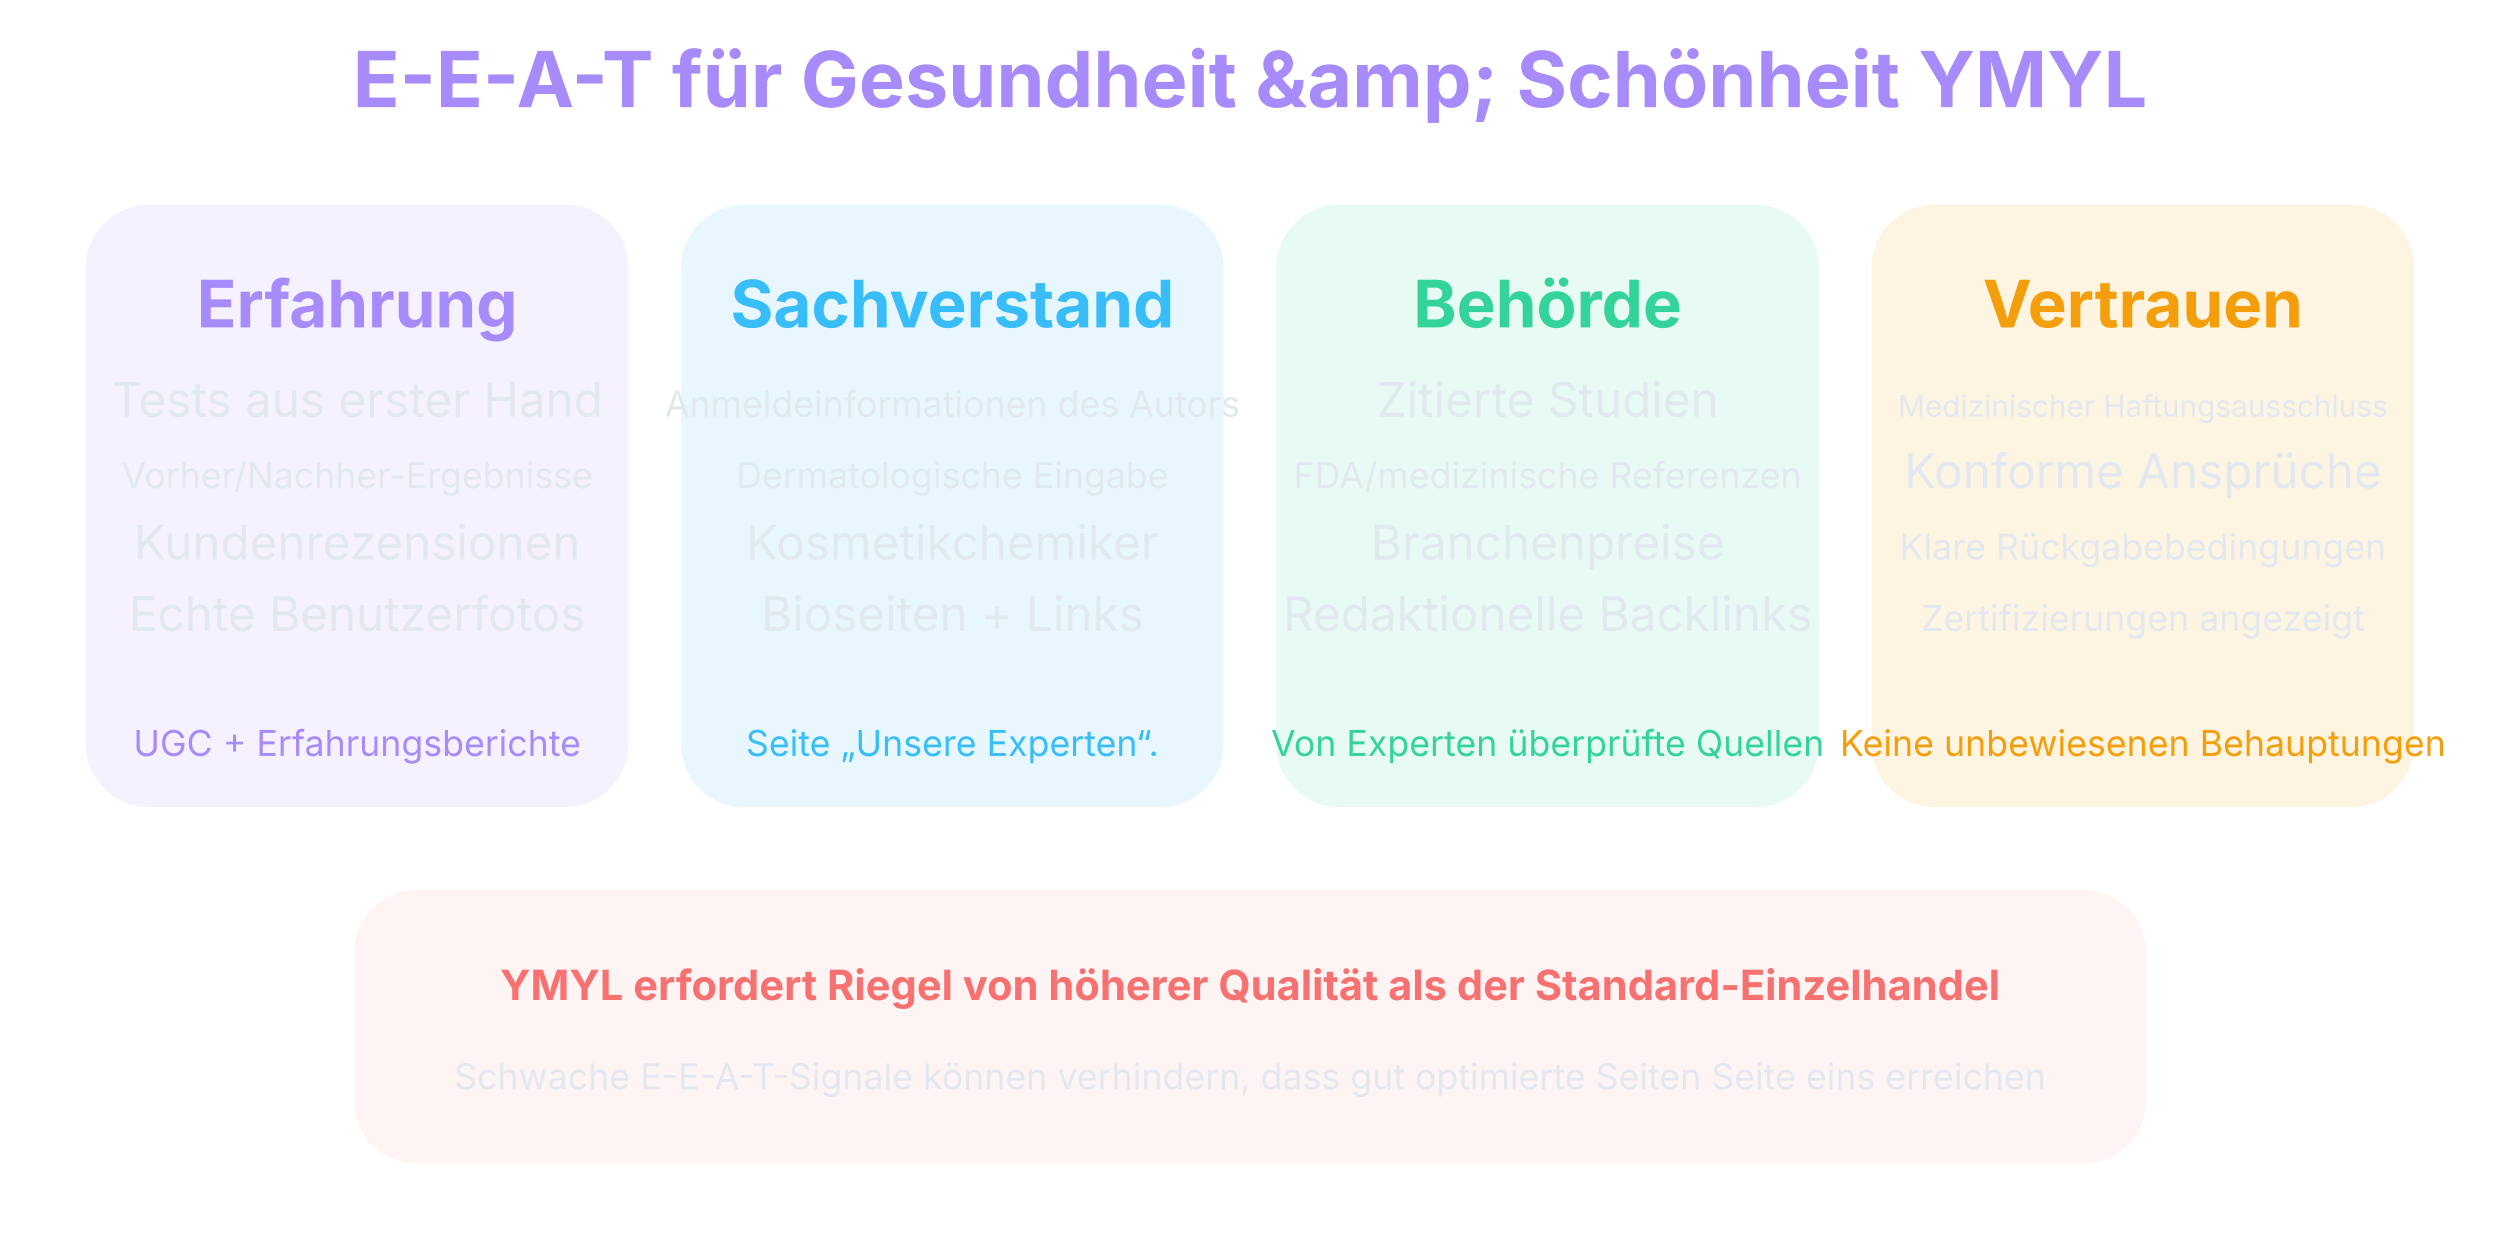
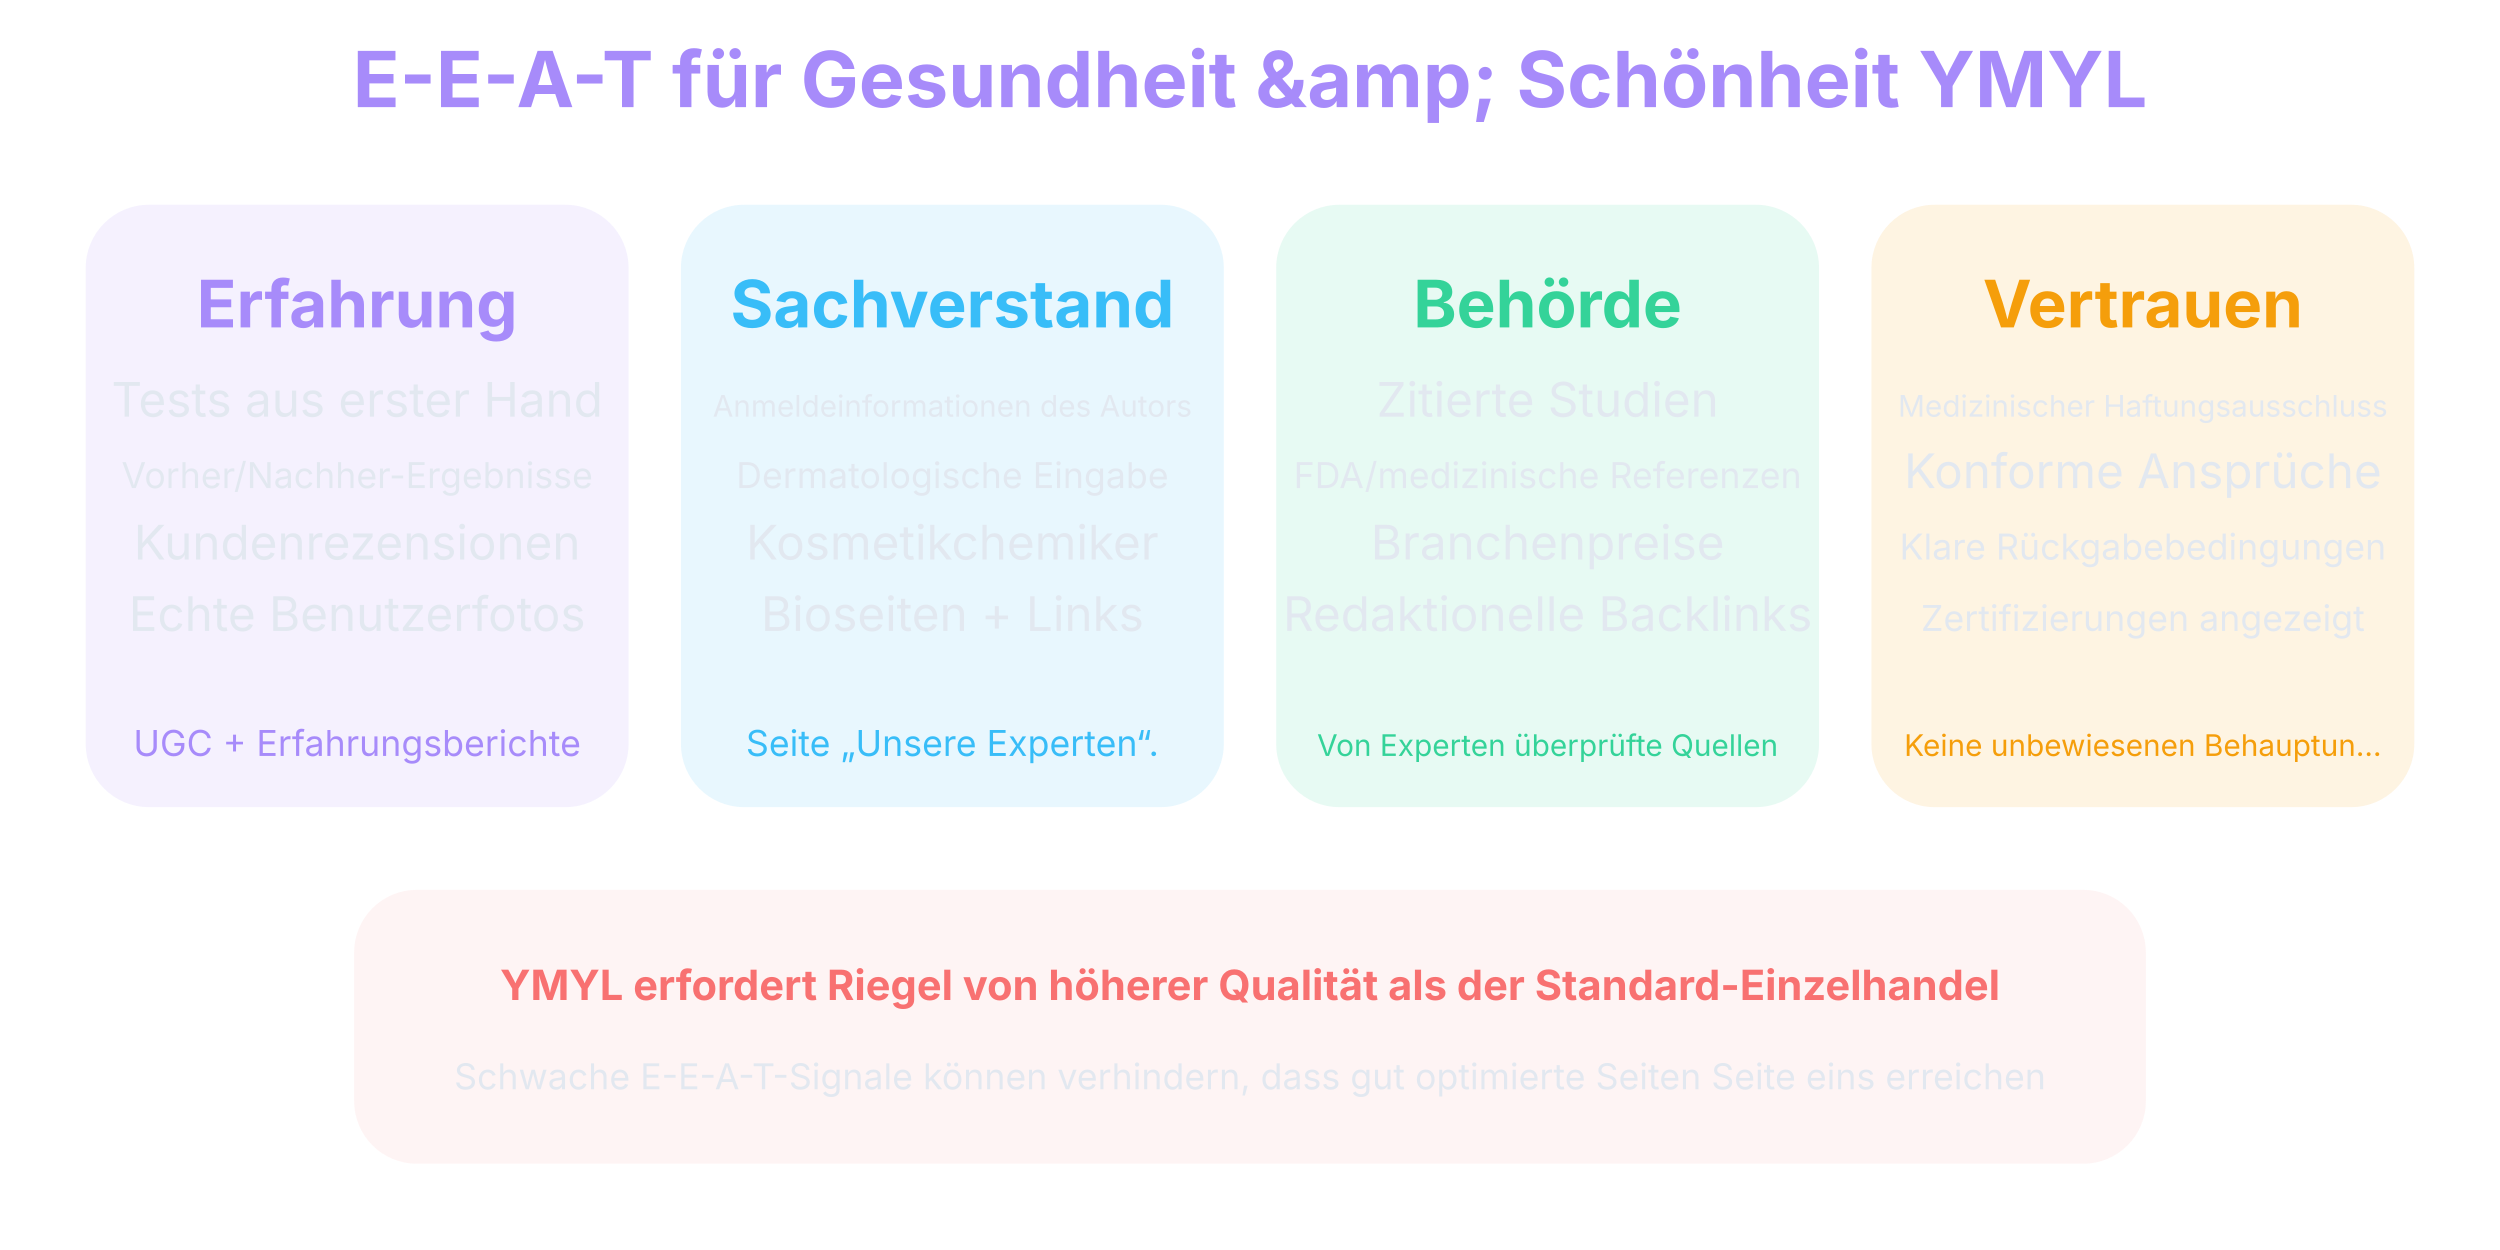
<svg xmlns="http://www.w3.org/2000/svg" viewBox="0 0 420 210" fill="none">
  <text x="210" y="18" text-anchor="middle" font-family="Inter, -apple-system, BlinkMacSystemFont, 'Segoe UI', Roboto, sans-serif" font-size="13" font-weight="bold" fill="#a78bfa">E-E-A-T für Gesundheit &amp;amp; Schönheit YMYL</text>
  <rect x="15" y="35" width="90" height="100" rx="10" fill="#a78bfa" opacity="0.12" stroke="#a78bfa" stroke-width="1.2" />
  <text x="60" y="55" text-anchor="middle" font-family="Inter, -apple-system, BlinkMacSystemFont, 'Segoe UI', Roboto, sans-serif" font-size="11" fill="#a78bfa" font-weight="bold">Erfahrung</text>
  <text x="60" y="70" text-anchor="middle" font-family="Inter, -apple-system, BlinkMacSystemFont, 'Segoe UI', Roboto, sans-serif" font-size="8" fill="#e2e8f0">Tests aus erster Hand</text>
  <text x="60" y="82" text-anchor="middle" font-family="Inter, -apple-system, BlinkMacSystemFont, 'Segoe UI', Roboto, sans-serif" font-size="6" fill="#e2e8f0">Vorher/Nachher-Ergebnisse</text>
  <text x="60" y="94" text-anchor="middle" font-family="Inter, -apple-system, BlinkMacSystemFont, 'Segoe UI', Roboto, sans-serif" font-size="8" fill="#e2e8f0">Kundenrezensionen</text>
  <text x="60" y="106" text-anchor="middle" font-family="Inter, -apple-system, BlinkMacSystemFont, 'Segoe UI', Roboto, sans-serif" font-size="8" fill="#e2e8f0">Echte Benutzerfotos</text>
  <text x="60" y="127" text-anchor="middle" font-family="Inter, -apple-system, BlinkMacSystemFont, 'Segoe UI', Roboto, sans-serif" font-size="6" fill="#a78bfa">UGC + Erfahrungsberichte</text>
  <rect x="115" y="35" width="90" height="100" rx="10" fill="#38bdf8" opacity="0.12" stroke="#38bdf8" stroke-width="1.2" />
  <text x="160" y="55" text-anchor="middle" font-family="Inter, -apple-system, BlinkMacSystemFont, 'Segoe UI', Roboto, sans-serif" font-size="11" fill="#38bdf8" font-weight="bold">Sachverstand</text>
-   <text x="160" y="70" text-anchor="middle" font-family="Inter, -apple-system, BlinkMacSystemFont, 'Segoe UI', Roboto, sans-serif" font-size="6" fill="#e2e8f0">Anmeldeinformationen des Autors</text>
+   <text x="160" y="70" text-anchor="middle" font-family="Inter, -apple-system, BlinkMacSystemFont, 'Segoe UI', Roboto, sans-serif" font-size="5" fill="#e2e8f0">Anmeldeinformationen des Autors</text>
  <text x="160" y="82" text-anchor="middle" font-family="Inter, -apple-system, BlinkMacSystemFont, 'Segoe UI', Roboto, sans-serif" font-size="6" fill="#e2e8f0">Dermatologische Eingabe</text>
  <text x="160" y="94" text-anchor="middle" font-family="Inter, -apple-system, BlinkMacSystemFont, 'Segoe UI', Roboto, sans-serif" font-size="8" fill="#e2e8f0">Kosmetikchemiker</text>
  <text x="160" y="106" text-anchor="middle" font-family="Inter, -apple-system, BlinkMacSystemFont, 'Segoe UI', Roboto, sans-serif" font-size="8" fill="#e2e8f0">Bioseiten + Links</text>
  <text x="160" y="127" text-anchor="middle" font-family="Inter, -apple-system, BlinkMacSystemFont, 'Segoe UI', Roboto, sans-serif" font-size="6" fill="#38bdf8">Seite „Unsere Experten“.</text>
  <rect x="215" y="35" width="90" height="100" rx="10" fill="#34d399" opacity="0.12" stroke="#34d399" stroke-width="1.2" />
  <text x="260" y="55" text-anchor="middle" font-family="Inter, -apple-system, BlinkMacSystemFont, 'Segoe UI', Roboto, sans-serif" font-size="11" fill="#34d399" font-weight="bold">Behörde</text>
  <text x="260" y="70" text-anchor="middle" font-family="Inter, -apple-system, BlinkMacSystemFont, 'Segoe UI', Roboto, sans-serif" font-size="8" fill="#e2e8f0">Zitierte Studien</text>
  <text x="260" y="82" text-anchor="middle" font-family="Inter, -apple-system, BlinkMacSystemFont, 'Segoe UI', Roboto, sans-serif" font-size="6" fill="#e2e8f0">FDA/medizinische Referenzen</text>
  <text x="260" y="94" text-anchor="middle" font-family="Inter, -apple-system, BlinkMacSystemFont, 'Segoe UI', Roboto, sans-serif" font-size="8" fill="#e2e8f0">Branchenpreise</text>
  <text x="260" y="106" text-anchor="middle" font-family="Inter, -apple-system, BlinkMacSystemFont, 'Segoe UI', Roboto, sans-serif" font-size="8" fill="#e2e8f0">Redaktionelle Backlinks</text>
-   <text x="260" y="127" text-anchor="middle" font-family="Inter, -apple-system, BlinkMacSystemFont, 'Segoe UI', Roboto, sans-serif" font-size="6" fill="#34d399">Von Experten überprüfte Quellen</text>
+   <text x="260" y="127" text-anchor="middle" font-family="Inter, -apple-system, BlinkMacSystemFont, 'Segoe UI', Roboto, sans-serif" font-size="5" fill="#34d399">Von Experten überprüfte Quellen</text>
  <rect x="315" y="35" width="90" height="100" rx="10" fill="#f59e0b" opacity="0.12" stroke="#f59e0b" stroke-width="1.2" />
  <text x="360" y="55" text-anchor="middle" font-family="Inter, -apple-system, BlinkMacSystemFont, 'Segoe UI', Roboto, sans-serif" font-size="11" fill="#f59e0b" font-weight="bold">Vertrauen</text>
  <text x="360" y="70" text-anchor="middle" font-family="Inter, -apple-system, BlinkMacSystemFont, 'Segoe UI', Roboto, sans-serif" font-size="5" fill="#e2e8f0">Medizinischer Haftungsausschluss</text>
  <text x="360" y="82" text-anchor="middle" font-family="Inter, -apple-system, BlinkMacSystemFont, 'Segoe UI', Roboto, sans-serif" font-size="8" fill="#e2e8f0">Konforme Ansprüche</text>
  <text x="360" y="94" text-anchor="middle" font-family="Inter, -apple-system, BlinkMacSystemFont, 'Segoe UI', Roboto, sans-serif" font-size="6" fill="#e2e8f0">Klare Rückgabebedingungen</text>
  <text x="360" y="106" text-anchor="middle" font-family="Inter, -apple-system, BlinkMacSystemFont, 'Segoe UI', Roboto, sans-serif" font-size="6" fill="#e2e8f0">Zertifizierungen angezeigt</text>
-   <text x="360" y="127" text-anchor="middle" font-family="Inter, -apple-system, BlinkMacSystemFont, 'Segoe UI', Roboto, sans-serif" font-size="6" fill="#f59e0b">Keine unbewiesenen Behauptungen</text>
+   <text x="360" y="127" text-anchor="middle" font-family="Inter, -apple-system, BlinkMacSystemFont, 'Segoe UI', Roboto, sans-serif" font-size="5" fill="#f59e0b">Keine unbewiesenen Behauptun…</text>
  <rect x="60" y="150" width="300" height="45" rx="10" fill="#f87171" opacity="0.08" stroke="#f87171" stroke-width="1" />
  <text x="210" y="168" text-anchor="middle" font-family="Inter, -apple-system, BlinkMacSystemFont, 'Segoe UI', Roboto, sans-serif" font-size="7" fill="#f87171" font-weight="bold">YMYL erfordert Riegel von höherer Qualität als der Standard-Einzelhandel</text>
  <text x="210" y="183" text-anchor="middle" font-family="Inter, -apple-system, BlinkMacSystemFont, 'Segoe UI', Roboto, sans-serif" font-size="6" fill="#e2e8f0">Schwache E-E-A-T-Signale können verhindern, dass gut optimierte Seiten Seite eins erreichen</text>
</svg>
